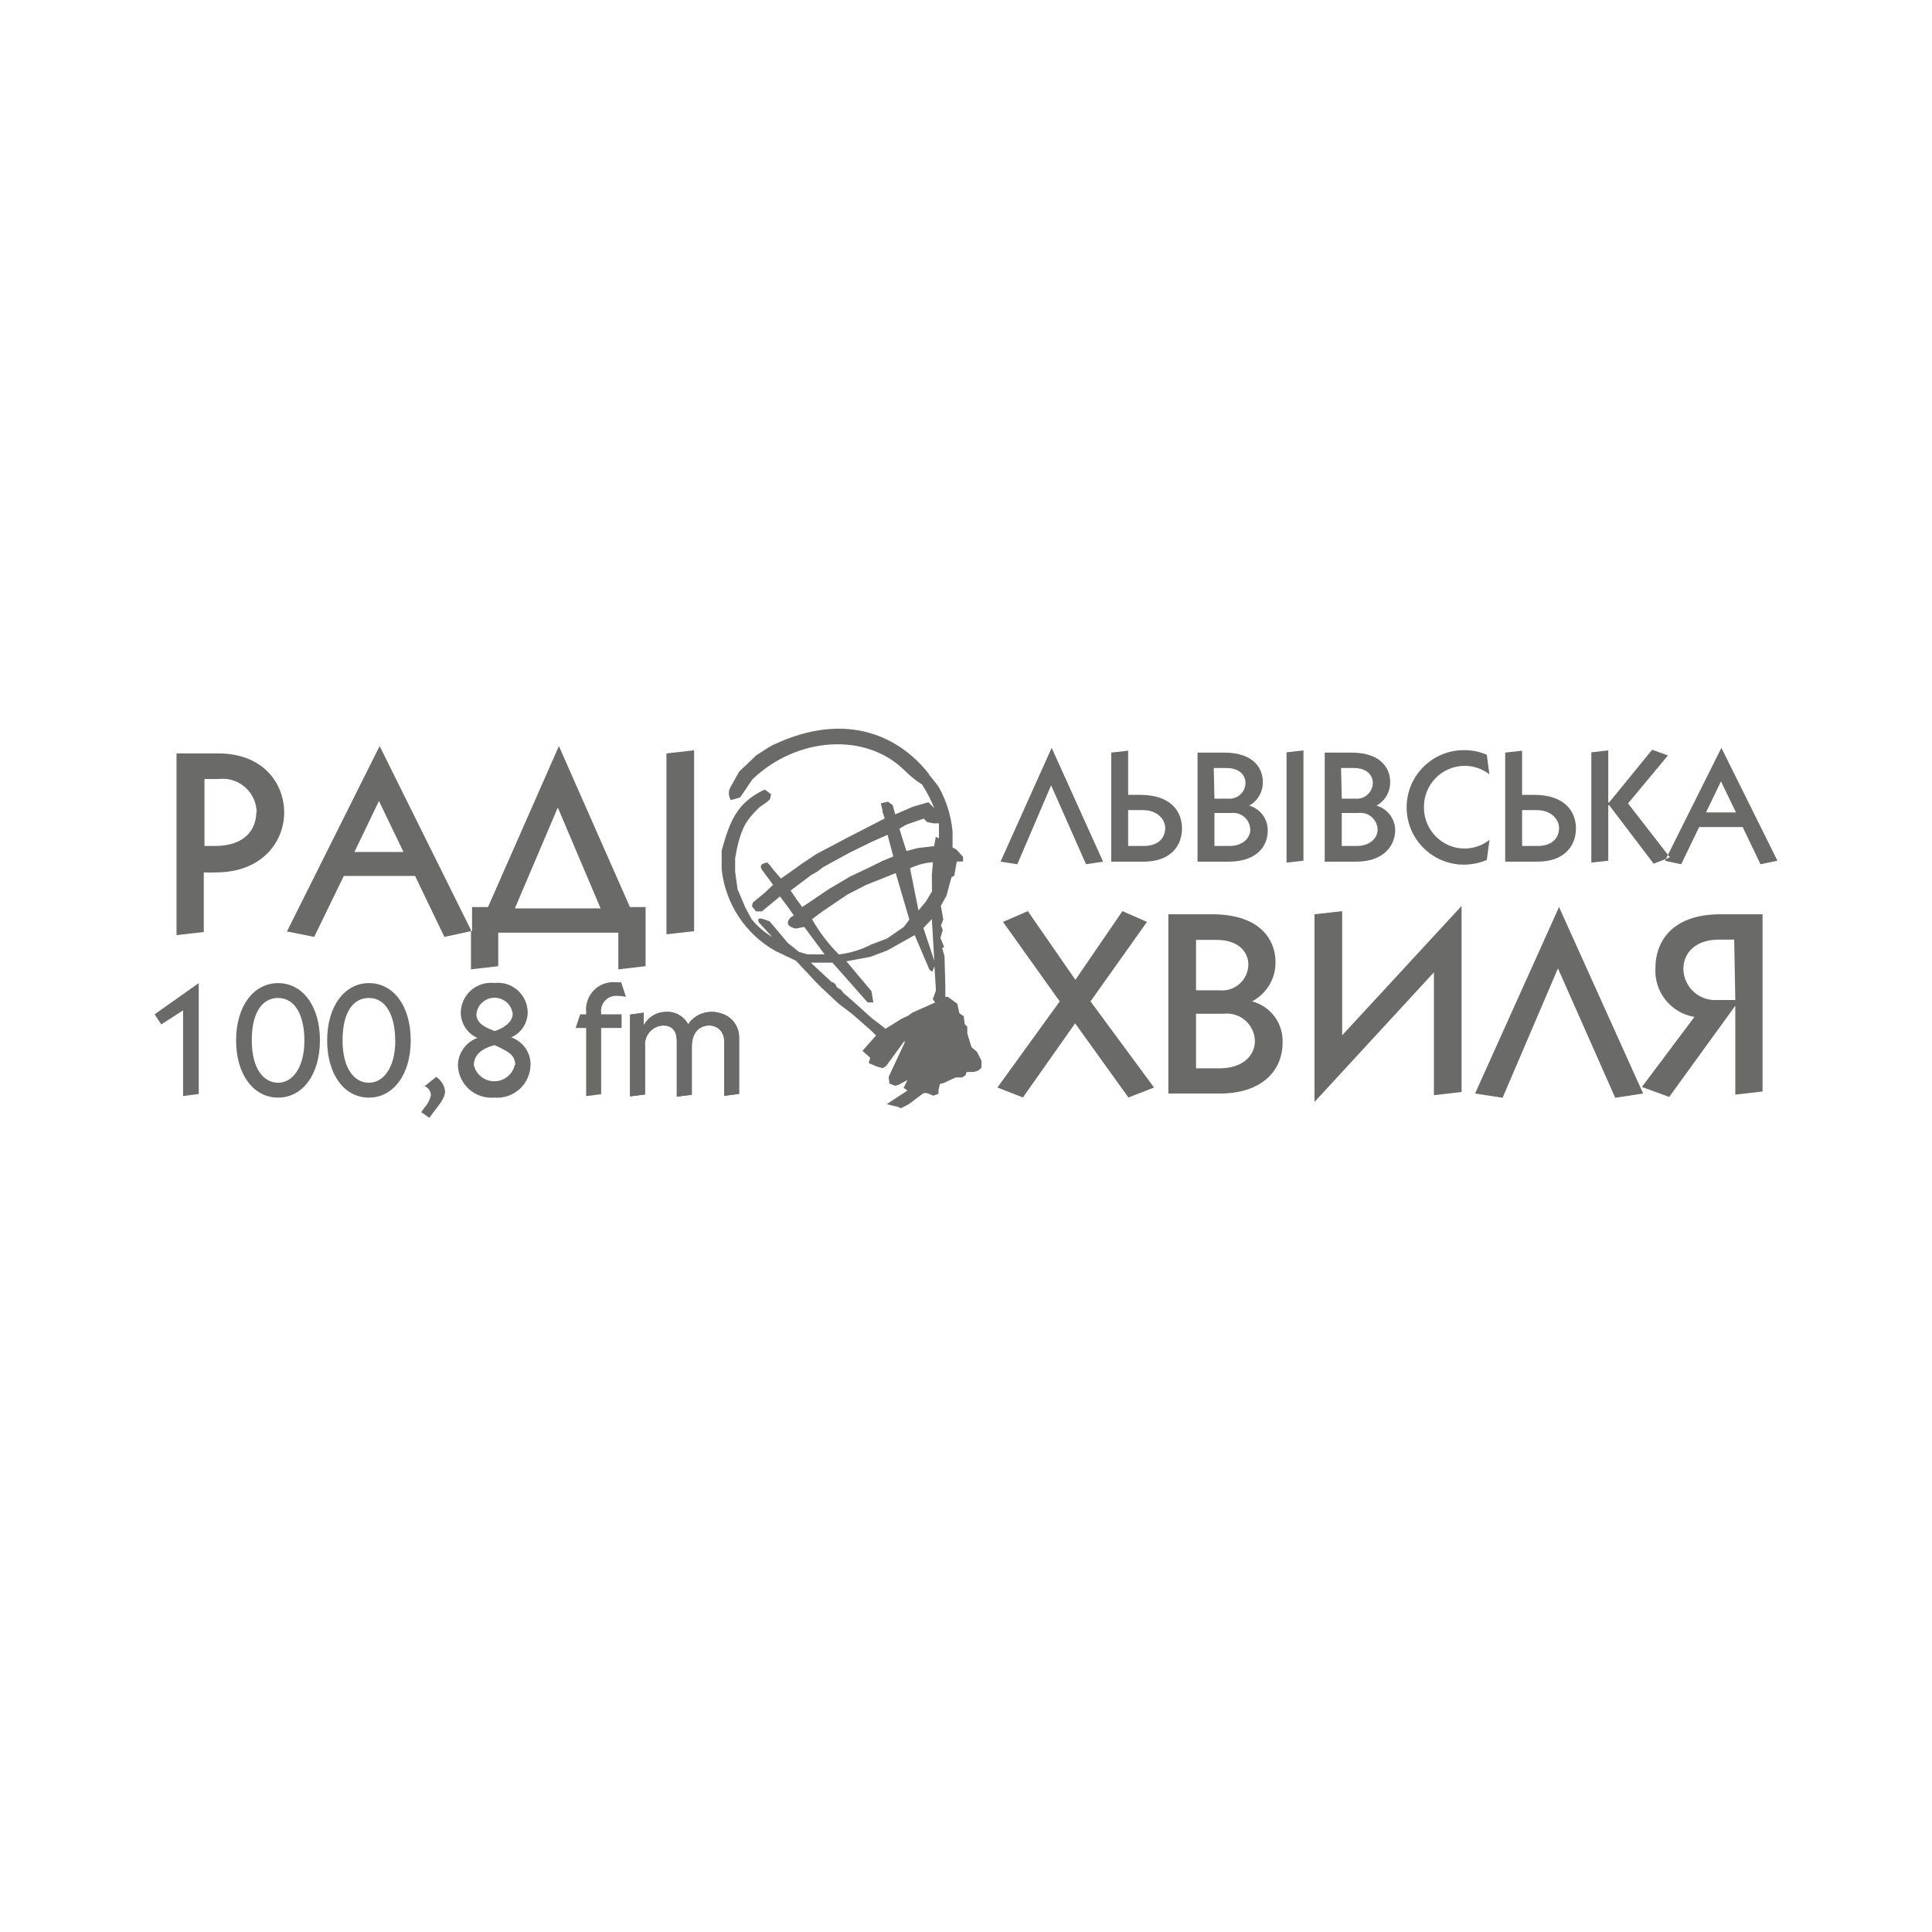
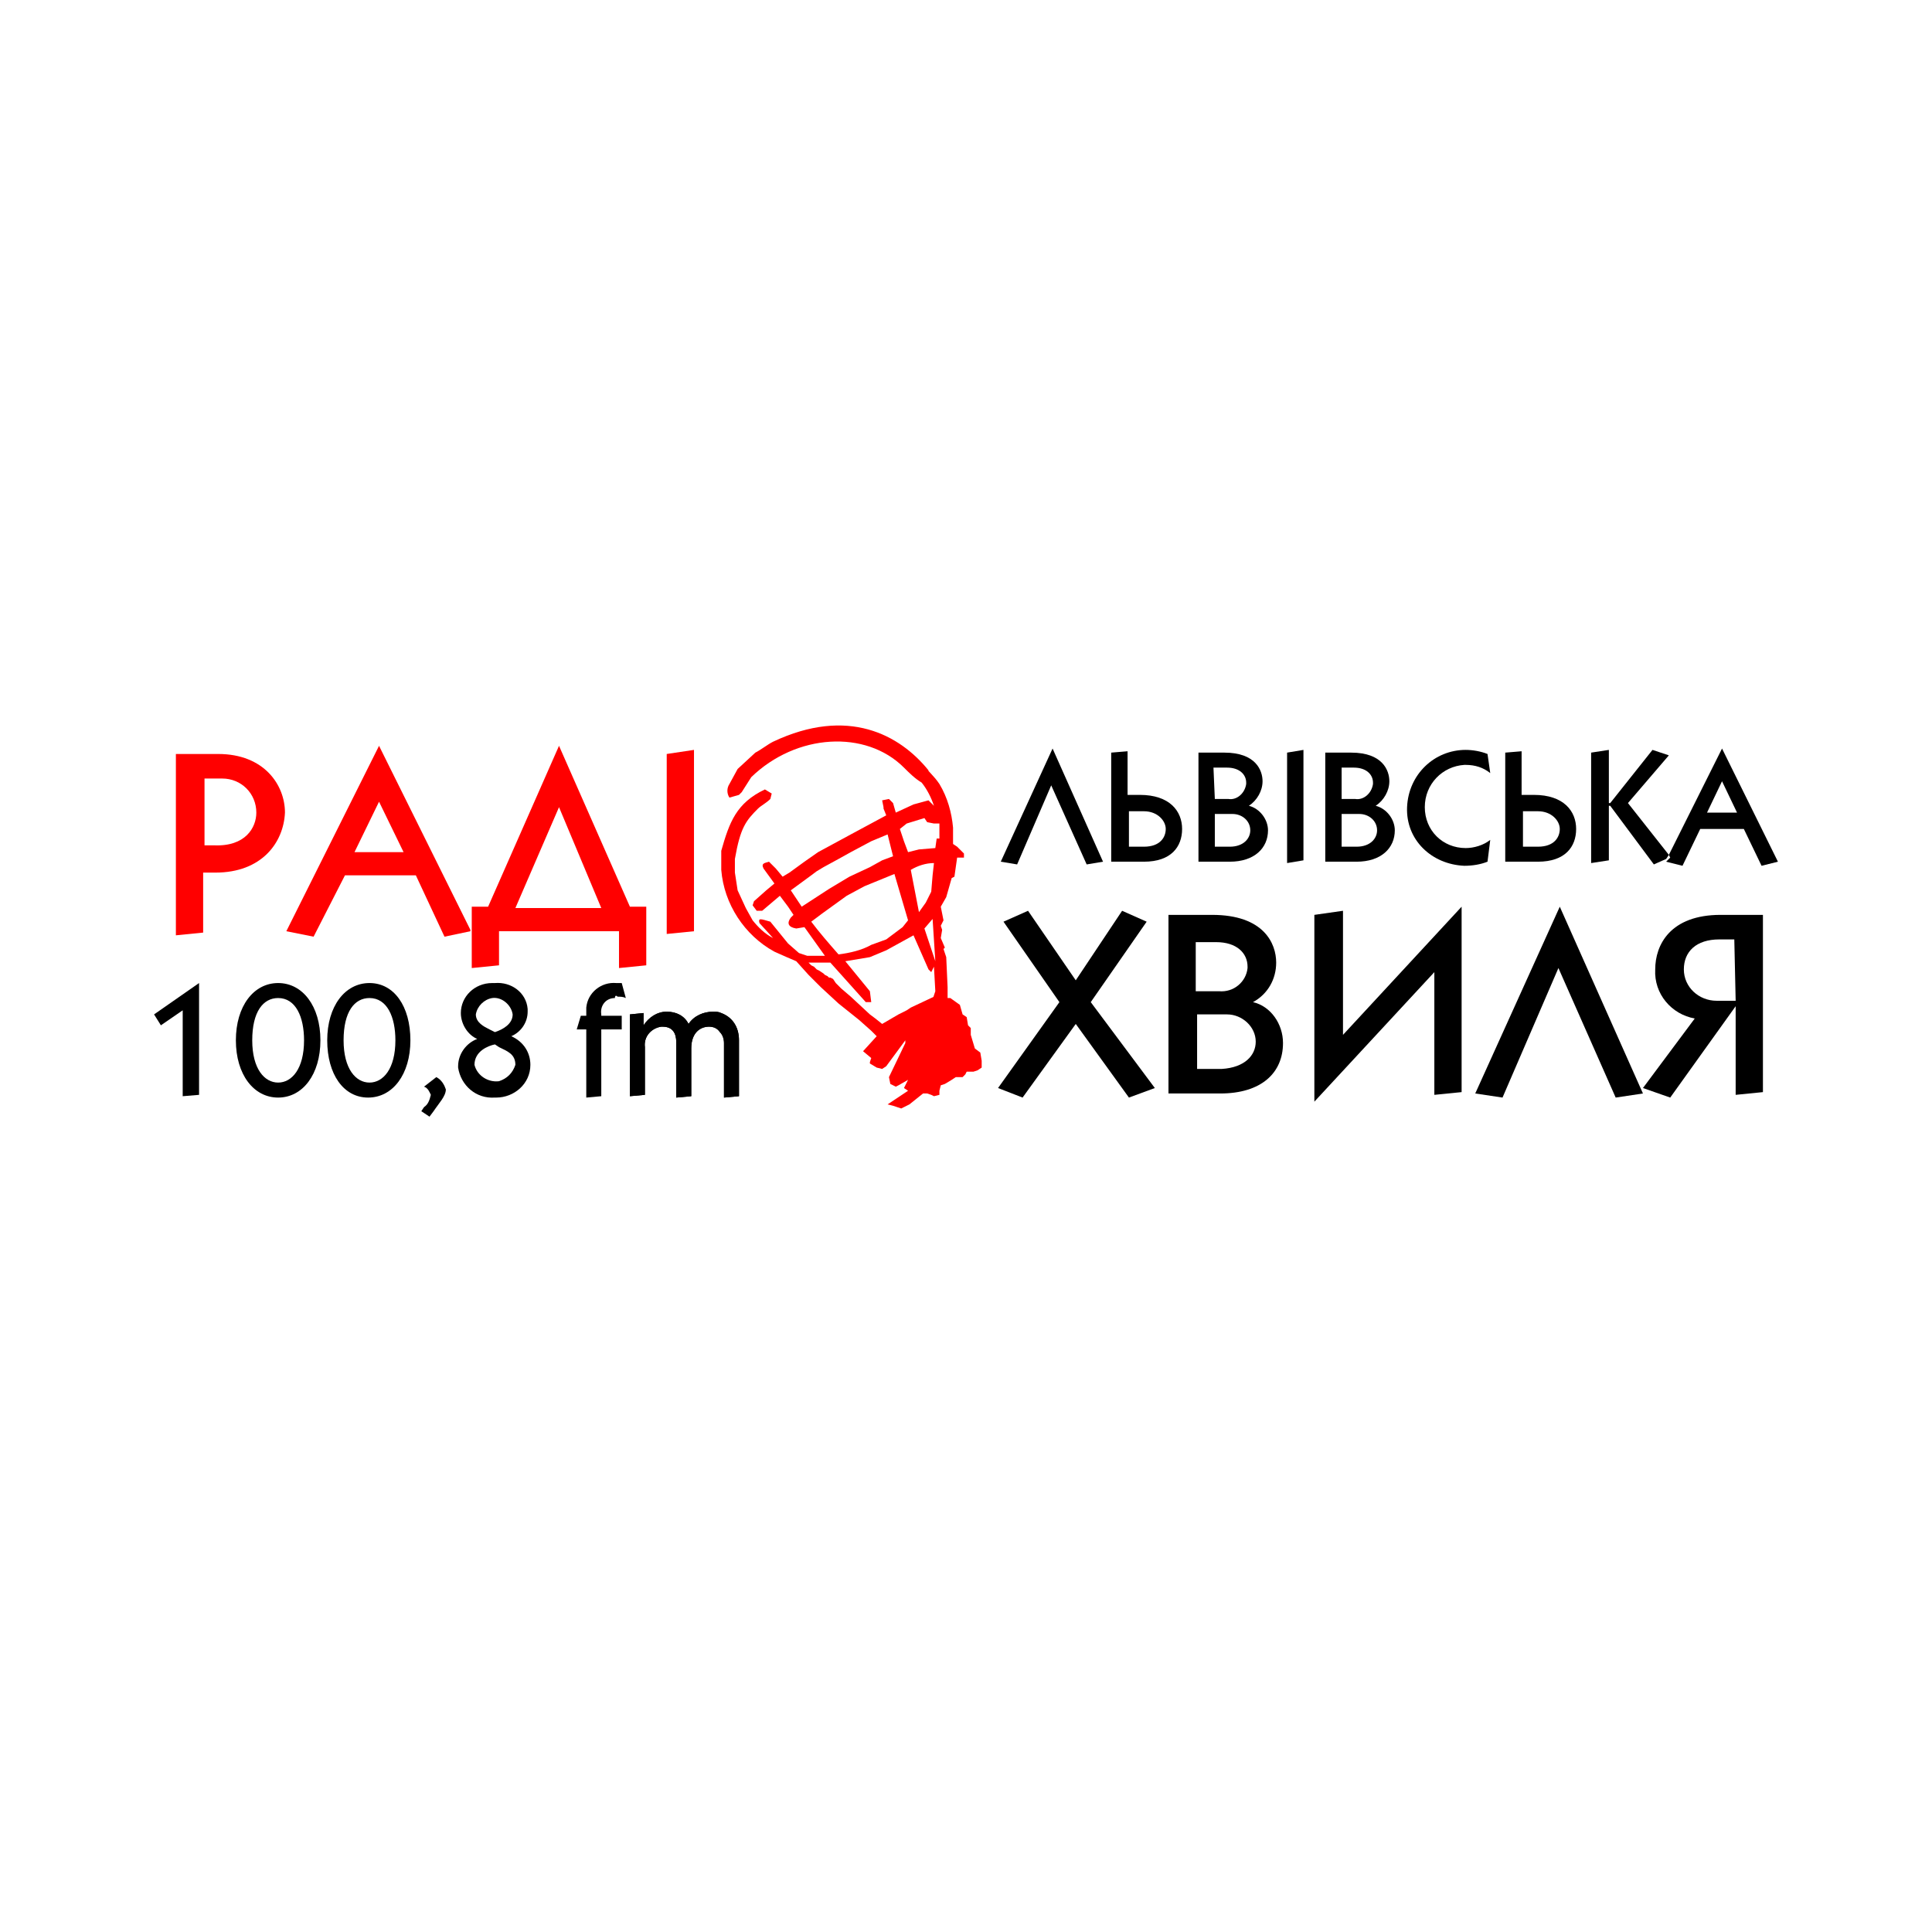
- <svg xmlns="http://www.w3.org/2000/svg" id="Layer_1" data-name="Layer 1" viewBox="0 0 141.73 141.73">
-   <path d="M72,77.81l0,.52-.26.22-.33.09-.26,0-.24,0-.08.24-.25.16-.46,0-.34.15-.53.25-.3.08-.1.43,0,.29-.39.14-.22-.1L68,80.19l-.25,0L66.67,81l-.58.3-.28-.12-.33-.07L65.05,81l1.52-1-.28-.19.28-.58-.67.36-.24.06-.41-.16L65.19,79l1.17-2.5v-.15L65,78.21l-.25.15-.4-.11L63.75,78l0-.12.09-.28-.57-.51,1-1.13-.39-.38L63,74.81l-.48-.42-1-.76-1.27-1.19L59.81,72l-.48-.52-.94-1-.65-.31-.86-.41a7.83,7.83,0,0,1-3.94-6l0-1.36c.58-2.07,1.07-3.51,3.16-4.48l.46.34-.07.36c-.25.29-.66.47-.86.68-.86.87-1.31,1.39-1.7,3.66l0,1,.18,1.28.56,1.32.46.86a5.87,5.87,0,0,0,1.53,1.33l-1-1.09c-.13-.39.1-.34.8-.07l1.32,1.57.83.67.62.18,1.26,0L59,68l-.63.12c-.61-.14-.73-.42-.37-.82l.23-.15-.4-.57-.61-.82-1.33,1.1h-.43l-.3-.38.07-.27.92-.76.56-.54-.83-1.13c-.2-.38.09-.41.39-.52l.22.22.25.33.55.64.5-.35,1.08-.77,1-.67,2.39-1.26,2.64-1.36-.16-.49v-.1l-.12-.52.53-.12.34.26.18.67L67,59.17l1.11-.32.43.44a10.59,10.59,0,0,0-.89-1.73,7.5,7.5,0,0,1-1.31-1.06c-2.85-2.8-7.89-2.45-11.15.68l-.73,1.08-.17.24-.67.19a.9.9,0,0,1,0-1l.6-1.08,1.27-1.21c.39-.23.87-.59,1.26-.77,5.47-2.57,9.33-.49,11.38,2.13-.07,0,.36.43.75,1a8.3,8.3,0,0,1,1,3.24l0,1.17.28.15.49.54,0,.34-.46,0-.19,1.05-.2.1-.37,1.37-.41.73.18,1-.17.43.13.35-.17.57.27.67-.14.09.17.6.06,2.2,0,.77h.19l.69.51.15.69.32.22.07.58.19.19,0,.5.31,1,.4.34ZM60.81,65.22l1.54-.91,1.45-.69.93-.46.8-.33-.42-1.59-1.17.52-1.55.76L61.5,63l-1.11.61-.45.34-.44.25L58,65.33l.42.62.43.59Zm.71,4.8a7,7,0,0,0,2.41-.74l1.14-.43L66.3,68l.41-.54-1-3.41-2.2.88-1.34.69-1.85,1.25-.75.56A12,12,0,0,0,61.52,70Zm6.91,3.28.23-.64-.11-1.78-.16.41-.21-.16L67.1,68.6l-2,1.12-1.24.47-1.77.33,1.84,2.19.14.83h-.42l-2.58-2.92H59.48l.14.13.14.13.15.14.14.13.14.13.15.14.26.24.14.13.15.14.14.13h.09l.15.14.15.25.13.08.14.07.18.24.68.59L64,74.73l.43.32.53.42,1.15-.72.55-.26.26-.2,1.68-.75Zm-.07-9.11.08-.94a4.6,4.6,0,0,0-1.68.45l.62,3.09.54-.65.45-.75Zm0,3.23-.62.66.8,2.4Zm.52-5.92V60.4l-.4,0L68,60.3l-.23-.25-1.27.44-.52.3.27.88.25.76.84-.22,1.19-.14.12-.68Z" style="fill:#6a6a69" />
-   <polygon points="77.11 57.61 79.67 63.4 80.92 63.21 77.15 54.86 73.4 63.21 74.63 63.4 77.11 57.61" style="fill:#6a6a69" />
-   <polygon points="94.38 63.28 95.62 63.14 95.62 55.05 94.38 55.19 94.38 63.28" style="fill:#6a6a69" />
-   <path d="M83.89,63.21H81.52v-8l1.24-.14v3.24h.89c2.22,0,3.06,1.2,3.06,2.46S85.9,63.21,83.89,63.21Zm-1.13-1.15h1.13c1.16,0,1.59-.66,1.59-1.32s-.62-1.31-1.62-1.31h-1.1Z" style="fill:#6a6a69" />
-   <path d="M99.5,63.21H97.18v-8h1.95c2.31,0,2.85,1.29,2.85,2.13a1.94,1.94,0,0,1-1,1.76,1.89,1.89,0,0,1,1.37,1.85C102.3,62.24,101.3,63.21,99.5,63.21Zm-1.07-4.62h1a1.18,1.18,0,0,0,1.28-1.13c0-.62-.46-1.12-1.41-1.12h-.92Zm0,3.47h1.09c1,0,1.54-.59,1.54-1.2a1.26,1.26,0,0,0-1.42-1.22H98.43Z" style="fill:#6a6a69" />
-   <path d="M109.27,61.61a3,3,0,0,1-1.81.64,3,3,0,0,1-3-3,3,3,0,0,1,3-3.07,3,3,0,0,1,1.8.62l-.19-1.43a4.07,4.07,0,0,0-1.63-.34,4.2,4.2,0,0,0-.1,8.4,4.41,4.41,0,0,0,1.73-.34Z" style="fill:#6a6a69" />
-   <path d="M112.78,63.21h-2.36v-8l1.24-.14v3.24h.88c2.23,0,3.07,1.2,3.07,2.46S114.79,63.21,112.78,63.21Zm-1.12-1.15h1.12c1.17,0,1.59-.66,1.59-1.32s-.62-1.31-1.61-1.31h-1.1Z" style="fill:#6a6a69" />
-   <polygon points="117.98 59.07 118.05 59.07 121.31 63.36 122.21 63.01 122.36 62.71 119.43 58.94 122.36 55.42 121.2 55 118.05 58.86 117.98 58.86 117.98 55.05 116.74 55.19 116.74 63.28 117.98 63.14 117.98 59.07" style="fill:#6a6a69" />
-   <path d="M122.5,62.89l-.14-.18,3.92-7.85,4.11,8.28-1.24.26-1.31-2.73h-3.19l-1.32,2.73-1.19-.25.07-.14Zm2.65-3.29h2.2l-1.1-2.28Z" style="fill:#6a6a69" />
-   <path d="M90.16,63.21H87.85v-8h1.94c2.31,0,2.85,1.29,2.85,2.13a1.94,1.94,0,0,1-1,1.76A1.87,1.87,0,0,1,93,60.93C93,62.24,92,63.21,90.16,63.21Zm-1.07-4.62h1a1.18,1.18,0,0,0,1.28-1.13c0-.62-.46-1.12-1.41-1.12h-.92Zm0,3.47h1.09c1,0,1.54-.59,1.54-1.2a1.26,1.26,0,0,0-1.42-1.22H89.09Z" style="fill:#6a6a69" />
-   <path d="M94.09,76.48c0,2.15-1.63,3.74-4.58,3.74h-3.8V67.07H88.9c3.79,0,4.67,2.11,4.67,3.49a3.21,3.21,0,0,1-1.72,2.9A3,3,0,0,1,94.09,76.48Zm-6.35-3.83h1.73a1.93,1.93,0,0,0,2.11-1.86c0-1-.77-1.84-2.32-1.84H87.74Zm4.32,3.72a2.06,2.06,0,0,0-2.32-2h-2v4h1.81C91.25,78.34,92.06,77.37,92.06,76.37Z" style="fill:#6a6a69" />
-   <polygon points="98.46 66.84 96.43 67.07 96.43 80.84 105.19 71.33 105.19 80.34 107.22 80.11 107.22 66.46 98.46 75.95 98.46 66.84" style="fill:#6a6a69" />
-   <path d="M126.22,67.07h3.08v13l-2,.23V73.78l-4.85,6.69-2-.73,3.85-5.14A3.43,3.43,0,0,1,121.44,71C121.44,69.26,122.48,67.07,126.22,67.07Zm1,1.86H126.1c-1.69,0-2.61.94-2.61,2.17A2.33,2.33,0,0,0,126,73.36h1.3Z" style="fill:#6a6a69" />
-   <polygon points="84.14 67.63 82.34 66.84 78.89 71.88 75.4 66.84 73.58 67.63 77.74 73.46 73.17 79.78 75.04 80.51 78.87 75.07 82.78 80.51 84.66 79.78 80 73.46 84.14 67.63" style="fill:#6a6a69" />
-   <polygon points="108.21 80.22 110.23 80.53 114.29 71.04 118.49 80.53 120.54 80.22 114.37 66.54 108.21 80.22" style="fill:#6a6a69" />
-   <polygon points="50.92 55.04 48.89 55.27 48.89 68.54 50.92 68.31 50.92 55.04" style="fill:#6a6a69" />
-   <path d="M32.6,68.73l-2.15-4.47H25.22l-2.17,4.47-2-.4,6.8-13.6,6.7,13.5v.08Zm-3-6.23-1.8-3.74L26,62.5Z" style="fill:#6a6a69" />
-   <path d="M34.63,68.31l0-.08V66.54h1.17L41,54.73l5.21,11.81h1.15v4.34l-2,.23V68.42H36.55v2.46l-2,.23v-2.8Zm3.14-1.67h6.29l-3.14-7.4Z" style="fill:#6a6a69" />
-   <path d="M15.83,64a8.53,8.53,0,0,1-.88,0v4.37l-2,.23V55.27H16c3.43,0,4.85,2.32,4.85,4.35C20.83,61.81,19.18,64,15.83,64Zm3-4.37A2.5,2.5,0,0,0,16,57.15H15v4.91c.23,0,.44,0,.67,0C18.05,62.1,18.8,60.75,18.8,59.6Z" style="fill:#6a6a69" />
-   <polygon points="11.83 75.15 13.43 74.12 13.43 80.4 14.58 80.26 14.58 72.12 11.34 74.41 11.83 75.15" style="fill:#6a6a69" />
-   <path d="M23.47,76.32c0,2.5-1.27,4.2-3.07,4.2s-3.08-1.69-3.08-4.2,1.29-4.2,3.08-4.2S23.47,73.79,23.47,76.32Zm-1.14,0c0-1.7-.61-3.11-1.93-3.11-1.12,0-1.93,1-1.93,3.11s.89,3.11,1.93,3.11S22.33,78.36,22.33,76.32Z" style="fill:#6a6a69" />
-   <path d="M30.13,76.32c0,2.5-1.27,4.2-3.07,4.2S24,78.83,24,76.32s1.28-4.2,3.07-4.2S30.13,73.79,30.13,76.32Zm-1.14,0c0-1.7-.61-3.11-1.93-3.11-1.12,0-1.93,1-1.93,3.11s.89,3.11,1.93,3.11S29,78.36,29,76.32Z" style="fill:#6a6a69" />
-   <path d="M32,79l-.85.68a.73.73,0,0,1,.46.64,1.88,1.88,0,0,1-.48.94l-.23.33.6.41.27-.37c.44-.58.88-1.07.88-1.58A1.45,1.45,0,0,0,32,79Z" style="fill:#6a6a69" />
-   <path d="M45.33,73.06a2.48,2.48,0,0,1,.59.07l-.35-1.07h-.36A2,2,0,0,0,43,74.26v.15h-.44l-.33,1H43v5l1.1-.14V75.41h1.5v-1h-1.5v-.1A1.11,1.11,0,0,1,45.33,73.06Z" style="fill:#6a6a69" />
-   <path d="M38.92,78.14a2.45,2.45,0,0,1-2.66,2.38,2.46,2.46,0,0,1-2.67-2.38,2.19,2.19,0,0,1,1.43-2,2.05,2.05,0,0,1-1.22-1.87,2.22,2.22,0,0,1,2.46-2.16,2.19,2.19,0,0,1,2.45,2.16,2,2,0,0,1-1.21,1.83A2.09,2.09,0,0,1,38.92,78.14Zm-3-2.66.36.16c.6-.18,1.33-.63,1.33-1.27a1.34,1.34,0,0,0-2.66,0C34.93,75,35.49,75.29,35.9,75.48Zm1.88,2.65c0-.76-.59-1-1.19-1.31l-.33-.15c-.54.13-1.52.51-1.52,1.46a1.54,1.54,0,0,0,3,0Z" style="fill:#6a6a69" />
-   <path d="M52.88,74.34a2.14,2.14,0,0,0-.64-.11,2.07,2.07,0,0,0-1.76.91,1.71,1.71,0,0,0-1.59-.91,1.86,1.86,0,0,0-1.67,1v-.94l-1,.14v6l1.1-.14V76.77a1.39,1.39,0,0,1,1.33-1.54c1,0,1,.9,1,1.22v4l1.1-.14V76.8c0-1.17.66-1.57,1.27-1.57a1.1,1.1,0,0,1,.85.38,1.15,1.15,0,0,1,.25.78v4l1.1-.14V76.14A1.81,1.81,0,0,0,52.88,74.34Z" style="fill:#6a6a69" />
-   <path d="M52.88,74.34a2.14,2.14,0,0,0-.64-.11,2.07,2.07,0,0,0-1.76.91,1.71,1.71,0,0,0-1.59-.91,1.86,1.86,0,0,0-1.67,1v-.94l-1,.14v6l1.1-.14V76.77a1.39,1.39,0,0,1,1.33-1.54c1,0,1,.9,1,1.22v4l1.1-.14V76.8c0-1.17.66-1.57,1.27-1.57a1.1,1.1,0,0,1,.85.38,1.15,1.15,0,0,1,.25.78v4l1.1-.14V76.14A1.81,1.81,0,0,0,52.88,74.34Z" style="fill:#6a6a69" />
+ <svg xmlns="http://www.w3.org/2000/svg" version="1.1" id="Layer_1" x="0px" y="0px" viewBox="0 0 141.7 141.7" style="enable-background:new 0 0 141.7 141.7;" xml:space="preserve">
+   <style type="text/css">
+ 	.st0{fill:#FF0000;}
+ </style>
+   <path class="st0" d="M72,77.8v0.5l-0.3,0.2l-0.3,0.1h-0.3h-0.2l-0.1,0.2L70.6,79h-0.5l-0.3,0.2l-0.5,0.3l-0.3,0.1l-0.1,0.4v0.3  l-0.4,0.1l-0.2-0.1L68,80.2h-0.3L66.7,81l-0.6,0.3l-0.3-0.1l-0.3-0.1L65.1,81l1.5-1l-0.3-0.2l0.3-0.6l-0.7,0.4l-0.2,0.1l-0.4-0.2  L65.2,79l1.2-2.5v-0.2L65,78.2l-0.3,0.2l-0.4-0.1L63.8,78v-0.1l0.1-0.3l-0.6-0.5l1-1.1l-0.4-0.4L63,74.8l-0.5-0.4l-1-0.8l-1.3-1.2  L59.8,72l-0.5-0.5l-0.9-1l-0.7-0.3l-0.9-0.4c-2.2-1.2-3.7-3.5-3.9-6v-1.4c0.6-2.1,1.1-3.5,3.2-4.5l0.5,0.3l-0.1,0.4  c-0.3,0.3-0.7,0.5-0.9,0.7c-0.9,0.9-1.3,1.4-1.7,3.7v1l0.2,1.3l0.6,1.3l0.5,0.9c0.4,0.5,0.9,1,1.5,1.3l-1-1.1  c-0.1-0.4,0.1-0.3,0.8-0.1l1.3,1.6l0.8,0.7l0.6,0.2h1.3L59,68l-0.6,0.1c-0.6-0.1-0.7-0.4-0.4-0.8l0.2-0.2l-0.4-0.6l-0.6-0.8  l-1.3,1.1h-0.4l-0.3-0.4l0.1-0.3l0.9-0.8l0.6-0.5l-0.8-1.1c-0.2-0.4,0.1-0.4,0.4-0.5l0.2,0.2l0.3,0.3l0.5,0.6l0.5-0.3l1.1-0.8l1-0.7  l2.4-1.3l2.6-1.4l-0.2-0.5v-0.1l-0.1-0.5l0.5-0.1l0.3,0.3l0.2,0.7l1.3-0.6l1.1-0.3l0.4,0.4c-0.2-0.6-0.5-1.2-0.9-1.7  c-0.5-0.3-0.9-0.7-1.3-1.1c-2.8-2.8-7.9-2.5-11.2,0.7l-0.7,1.1l-0.2,0.2l-0.7,0.2c-0.2-0.3-0.2-0.7,0-1l0.6-1.1l1.3-1.2  c0.4-0.2,0.9-0.6,1.3-0.8c5.5-2.6,9.3-0.5,11.4,2.1c-0.1,0,0.4,0.4,0.8,1c0.6,1,0.9,2.1,1,3.2v1.2l0.3,0.2l0.5,0.5v0.3h-0.5L70,64.3  l-0.2,0.1l-0.4,1.4L69,66.5l0.2,1L69,67.9l0.1,0.3L69,68.8l0.3,0.7l-0.1,0.1l0.2,0.6l0.1,2.2v0.8h0.2l0.7,0.5l0.2,0.7l0.3,0.2  l0.1,0.6l0.2,0.2v0.5l0.3,1l0.4,0.3L72,77.8z M60.8,65.2l1.5-0.9l1.5-0.7l0.9-0.5l0.8-0.3l-0.4-1.6l-1.2,0.5l-1.5,0.8L61.5,63  l-1.1,0.6l-0.5,0.3l-0.4,0.3L58,65.3l0.4,0.6l0.4,0.6L60.8,65.2z M61.5,70c0.8-0.1,1.7-0.3,2.4-0.7l1.1-0.4l1.2-0.9l0.4-0.5l-1-3.4  l-2.2,0.9l-1.3,0.7l-1.8,1.3l-0.8,0.6C60.1,68.4,60.8,69.2,61.5,70L61.5,70z M68.4,73.3l0.2-0.6l-0.1-1.8l-0.2,0.4l-0.2-0.2  l-1.1-2.5l-2,1.1l-1.2,0.5l-1.8,0.3l1.8,2.2l0.1,0.8h-0.4l-2.6-2.9h-1.6l0.1,0.1l0.1,0.1l0.2,0.1l0.1,0.1l0.1,0.1l0.2,0.1l0.3,0.2  l0.1,0.1l0.2,0.1l0.1,0.1h0.1l0.2,0.1l0.2,0.3l0.1,0.1l0.1,0.1l0.2,0.2l0.7,0.6l1.4,1.3l0.4,0.3l0.5,0.4l1.2-0.7l0.6-0.3l0.3-0.2  l1.7-0.8L68.4,73.3z M68.4,64.2l0.1-0.9c-0.6,0-1.2,0.2-1.7,0.5l0.6,3.1l0.5-0.7l0.4-0.8L68.4,64.2z M68.4,67.4l-0.6,0.7l0.8,2.4  L68.4,67.4z M68.9,61.5v-1.1h-0.4L68,60.3L67.8,60l-1.3,0.4L66,60.8l0.3,0.9l0.3,0.8l0.8-0.2l1.2-0.1l0.1-0.7L68.9,61.5z" />
+   <polygon points="77.1,57.6 79.7,63.4 80.9,63.2 77.2,54.9 73.4,63.2 74.6,63.4 " />
+   <polygon points="94.4,63.3 95.6,63.1 95.6,55 94.4,55.2 " />
+   <path d="M83.9,63.2h-2.4v-8l1.2-0.1v3.2h0.9c2.2,0,3.1,1.2,3.1,2.5S85.9,63.2,83.9,63.2z M82.8,62.1h1.1c1.2,0,1.6-0.7,1.6-1.3  s-0.6-1.3-1.6-1.3h-1.1L82.8,62.1z" />
+   <path d="M99.5,63.2h-2.3v-8h1.9c2.3,0,2.8,1.3,2.8,2.1c0,0.7-0.4,1.4-1,1.8c0.8,0.2,1.4,1,1.4,1.8C102.3,62.2,101.3,63.2,99.5,63.2z   M98.4,58.6h1c0.6,0.1,1.2-0.4,1.3-1.1c0,0,0,0,0-0.1c0-0.6-0.5-1.1-1.4-1.1h-0.9L98.4,58.6z M98.4,62.1h1.1c1,0,1.5-0.6,1.5-1.2  c0-0.7-0.6-1.2-1.3-1.2c0,0-0.1,0-0.1,0h-1.2V62.1z" />
+   <path d="M109.3,61.6c-0.5,0.4-1.2,0.6-1.8,0.6c-1.7,0-3-1.3-3-3l0,0c0-1.7,1.3-3,2.9-3.1c0,0,0,0,0.1,0c0.7,0,1.3,0.2,1.8,0.6  l-0.2-1.4c-0.5-0.2-1.1-0.3-1.6-0.3c-2.3,0-4.2,1.8-4.3,4.2s1.8,4.2,4.2,4.3c0.6,0,1.2-0.1,1.7-0.3L109.3,61.6z" />
+   <path d="M112.8,63.2h-2.4v-8l1.2-0.1v3.2h0.9c2.2,0,3.1,1.2,3.1,2.5S114.8,63.2,112.8,63.2z M111.7,62.1h1.1c1.2,0,1.6-0.7,1.6-1.3  s-0.6-1.3-1.6-1.3h-1.1V62.1z" />
+   <polygon points="118,59.1 118.1,59.1 121.3,63.4 122.2,63 122.4,62.7 119.4,58.9 122.4,55.4 121.2,55 118.1,58.9 118,58.9 118,55   116.7,55.2 116.7,63.3 118,63.1 " />
+   <path d="M122.5,62.9l-0.1-0.2l3.9-7.8l4.1,8.3l-1.2,0.3l-1.3-2.7h-3.2l-1.3,2.7l-1.2-0.3l0.1-0.1L122.5,62.9z M125.2,59.6h2.2  l-1.1-2.3L125.2,59.6z" />
+   <path d="M90.2,63.2h-2.3v-8h1.9c2.3,0,2.8,1.3,2.8,2.1c0,0.7-0.4,1.4-1,1.8c0.8,0.2,1.4,1,1.4,1.8C93,62.2,92,63.2,90.2,63.2z   M89.1,58.6h1c0.6,0.1,1.2-0.4,1.3-1.1c0,0,0,0,0-0.1c0-0.6-0.5-1.1-1.4-1.1H89L89.1,58.6z M89.1,62.1h1.1c1,0,1.5-0.6,1.5-1.2  c0-0.7-0.6-1.2-1.3-1.2c0,0-0.1,0-0.1,0h-1.2L89.1,62.1z" />
+   <path d="M94.1,76.5c0,2.2-1.6,3.7-4.6,3.7h-3.8V67.1h3.2c3.8,0,4.7,2.1,4.7,3.5c0,1.2-0.6,2.3-1.7,2.9  C93.2,73.8,94.1,75.1,94.1,76.5z M87.7,72.7h1.7c1.1,0.1,2-0.7,2.1-1.7c0,0,0-0.1,0-0.1c0-1-0.8-1.8-2.3-1.8h-1.5V72.7z M92.1,76.4  c0-1.1-1-2-2.1-2c-0.1,0-0.1,0-0.2,0h-2v4h1.8C91.3,78.3,92.1,77.4,92.1,76.4z" />
+   <polygon points="98.5,66.8 96.4,67.1 96.4,80.8 105.2,71.3 105.2,80.3 107.2,80.1 107.2,66.5 98.5,75.9 " />
+   <path d="M126.2,67.1h3.1v13l-2,0.2v-6.5l-4.8,6.7l-2-0.7l3.8-5.1c-1.7-0.3-3-1.8-2.9-3.6C121.4,69.3,122.5,67.1,126.2,67.1z   M127.2,68.9h-1.1c-1.7,0-2.6,0.9-2.6,2.2c0,1.3,1.1,2.3,2.4,2.3c0,0,0.1,0,0.1,0h1.3L127.2,68.9z" />
+   <polygon points="84.1,67.6 82.3,66.8 78.9,71.9 75.4,66.8 73.6,67.6 77.7,73.5 73.2,79.8 75,80.5 78.9,75.1 82.8,80.5 84.7,79.8   80,73.5 " />
+   <polygon points="108.2,80.2 110.2,80.5 114.3,71 118.5,80.5 120.5,80.2 114.4,66.5 " />
+   <polygon class="st0" points="50.9,55 48.9,55.3 48.9,68.5 50.9,68.3 " />
+   <path class="st0" d="M32.6,68.7l-2.1-4.5h-5.2L23,68.7l-2-0.4l6.8-13.6l6.7,13.5v0.1L32.6,68.7z M29.6,62.5l-1.8-3.7L26,62.5  L29.6,62.5z" />
+   <path class="st0" d="M34.6,68.3L34.6,68.3v-1.8h1.2L41,54.7l5.2,11.8h1.2v4.3l-2,0.2v-2.7h-8.8v2.5l-2,0.2L34.6,68.3L34.6,68.3z   M37.8,66.6h6.3l-3.1-7.4L37.8,66.6z" />
+   <path class="st0" d="M15.8,64c-0.3,0-0.6,0-0.9,0v4.4l-2,0.2V55.3H16c3.4,0,4.9,2.3,4.9,4.3C20.8,61.8,19.2,64,15.8,64z M18.8,59.6  c0-1.4-1.1-2.5-2.5-2.5c-0.1,0-0.2,0-0.3,0h-1v4.9c0.2,0,0.4,0,0.7,0C18,62.1,18.8,60.7,18.8,59.6L18.8,59.6z" />
+   <polygon points="11.8,75.2 13.4,74.1 13.4,80.4 14.6,80.3 14.6,72.1 11.3,74.4 " />
+   <path d="M23.5,76.3c0,2.5-1.3,4.2-3.1,4.2s-3.1-1.7-3.1-4.2s1.3-4.2,3.1-4.2S23.5,73.8,23.5,76.3z M22.3,76.3c0-1.7-0.6-3.1-1.9-3.1  c-1.1,0-1.9,1-1.9,3.1s0.9,3.1,1.9,3.1S22.3,78.4,22.3,76.3z" />
+   <path d="M30.1,76.3c0,2.5-1.3,4.2-3.1,4.2S24,78.8,24,76.3s1.3-4.2,3.1-4.2S30.1,73.8,30.1,76.3z M29,76.3c0-1.7-0.6-3.1-1.9-3.1  c-1.1,0-1.9,1-1.9,3.1s0.9,3.1,1.9,3.1S29,78.4,29,76.3L29,76.3z" />
+   <path d="M32,79l-0.9,0.7c0.3,0.1,0.4,0.4,0.5,0.6c-0.1,0.4-0.2,0.7-0.5,0.9l-0.2,0.3l0.6,0.4l0.3-0.4c0.4-0.6,0.9-1.1,0.9-1.6  C32.6,79.6,32.4,79.2,32,79z" />
+   <path d="M45.3,73.1c0.2,0,0.4,0,0.6,0.1l-0.3-1.1h-0.4c-1.1-0.1-2.1,0.7-2.2,1.8c0,0.1,0,0.3,0,0.4v0.2h-0.4l-0.3,1H43v5l1.1-0.1  v-4.9h1.5v-1h-1.5v-0.1c-0.1-0.6,0.3-1.2,1-1.2C45.1,73,45.2,73,45.3,73.1z" />
+   <path d="M38.9,78.1c0,1.4-1.2,2.4-2.5,2.4c-0.1,0-0.1,0-0.1,0c-1.4,0.1-2.5-0.9-2.7-2.2c0,0,0-0.1,0-0.1c0-0.9,0.6-1.7,1.4-2  c-0.7-0.3-1.2-1.1-1.2-1.9c0-1.2,1-2.2,2.3-2.2c0.1,0,0.1,0,0.2,0c1.2-0.1,2.3,0.7,2.4,1.9c0,0.1,0,0.2,0,0.2c0,0.8-0.5,1.5-1.2,1.8  C38.4,76.4,38.9,77.2,38.9,78.1z M35.9,75.5l0.4,0.2c0.6-0.2,1.3-0.6,1.3-1.3c-0.1-0.7-0.8-1.3-1.5-1.2c-0.6,0.1-1.1,0.6-1.2,1.2  C34.9,75,35.5,75.3,35.9,75.5L35.9,75.5z M37.8,78.1c0-0.8-0.6-1-1.2-1.3l-0.3-0.2c-0.5,0.1-1.5,0.5-1.5,1.5c0.2,0.8,1,1.3,1.8,1.2  C37.2,79.1,37.6,78.7,37.8,78.1L37.8,78.1z" />
+   <path d="M52.9,74.3c-0.2-0.1-0.4-0.1-0.6-0.1c-0.7,0-1.4,0.3-1.8,0.9c-0.3-0.6-0.9-0.9-1.6-0.9c-0.7,0-1.3,0.4-1.7,1v-0.9l-1,0.1v6  l1.1-0.1v-3.5c-0.1-0.8,0.5-1.4,1.2-1.5c0,0,0.1,0,0.1,0c1,0,1,0.9,1,1.2v4l1.1-0.1v-3.5c0-1.2,0.7-1.6,1.3-1.6  c0.3,0,0.6,0.1,0.8,0.4c0.2,0.2,0.3,0.5,0.3,0.8v4l1.1-0.1v-4.1C54.2,75.3,53.7,74.6,52.9,74.3z" />
+   <path d="M52.9,74.3c-0.2-0.1-0.4-0.1-0.6-0.1c-0.7,0-1.4,0.3-1.8,0.9c-0.3-0.6-0.9-0.9-1.6-0.9c-0.7,0-1.3,0.4-1.7,1v-0.9l-1,0.1v6  l1.1-0.1v-3.5c-0.1-0.8,0.5-1.4,1.2-1.5c0,0,0.1,0,0.1,0c1,0,1,0.9,1,1.2v4l1.1-0.1v-3.5c0-1.2,0.7-1.6,1.3-1.6  c0.3,0,0.6,0.1,0.8,0.4c0.2,0.2,0.3,0.5,0.3,0.8v4l1.1-0.1v-4.1C54.2,75.3,53.7,74.6,52.9,74.3z" />
</svg>
